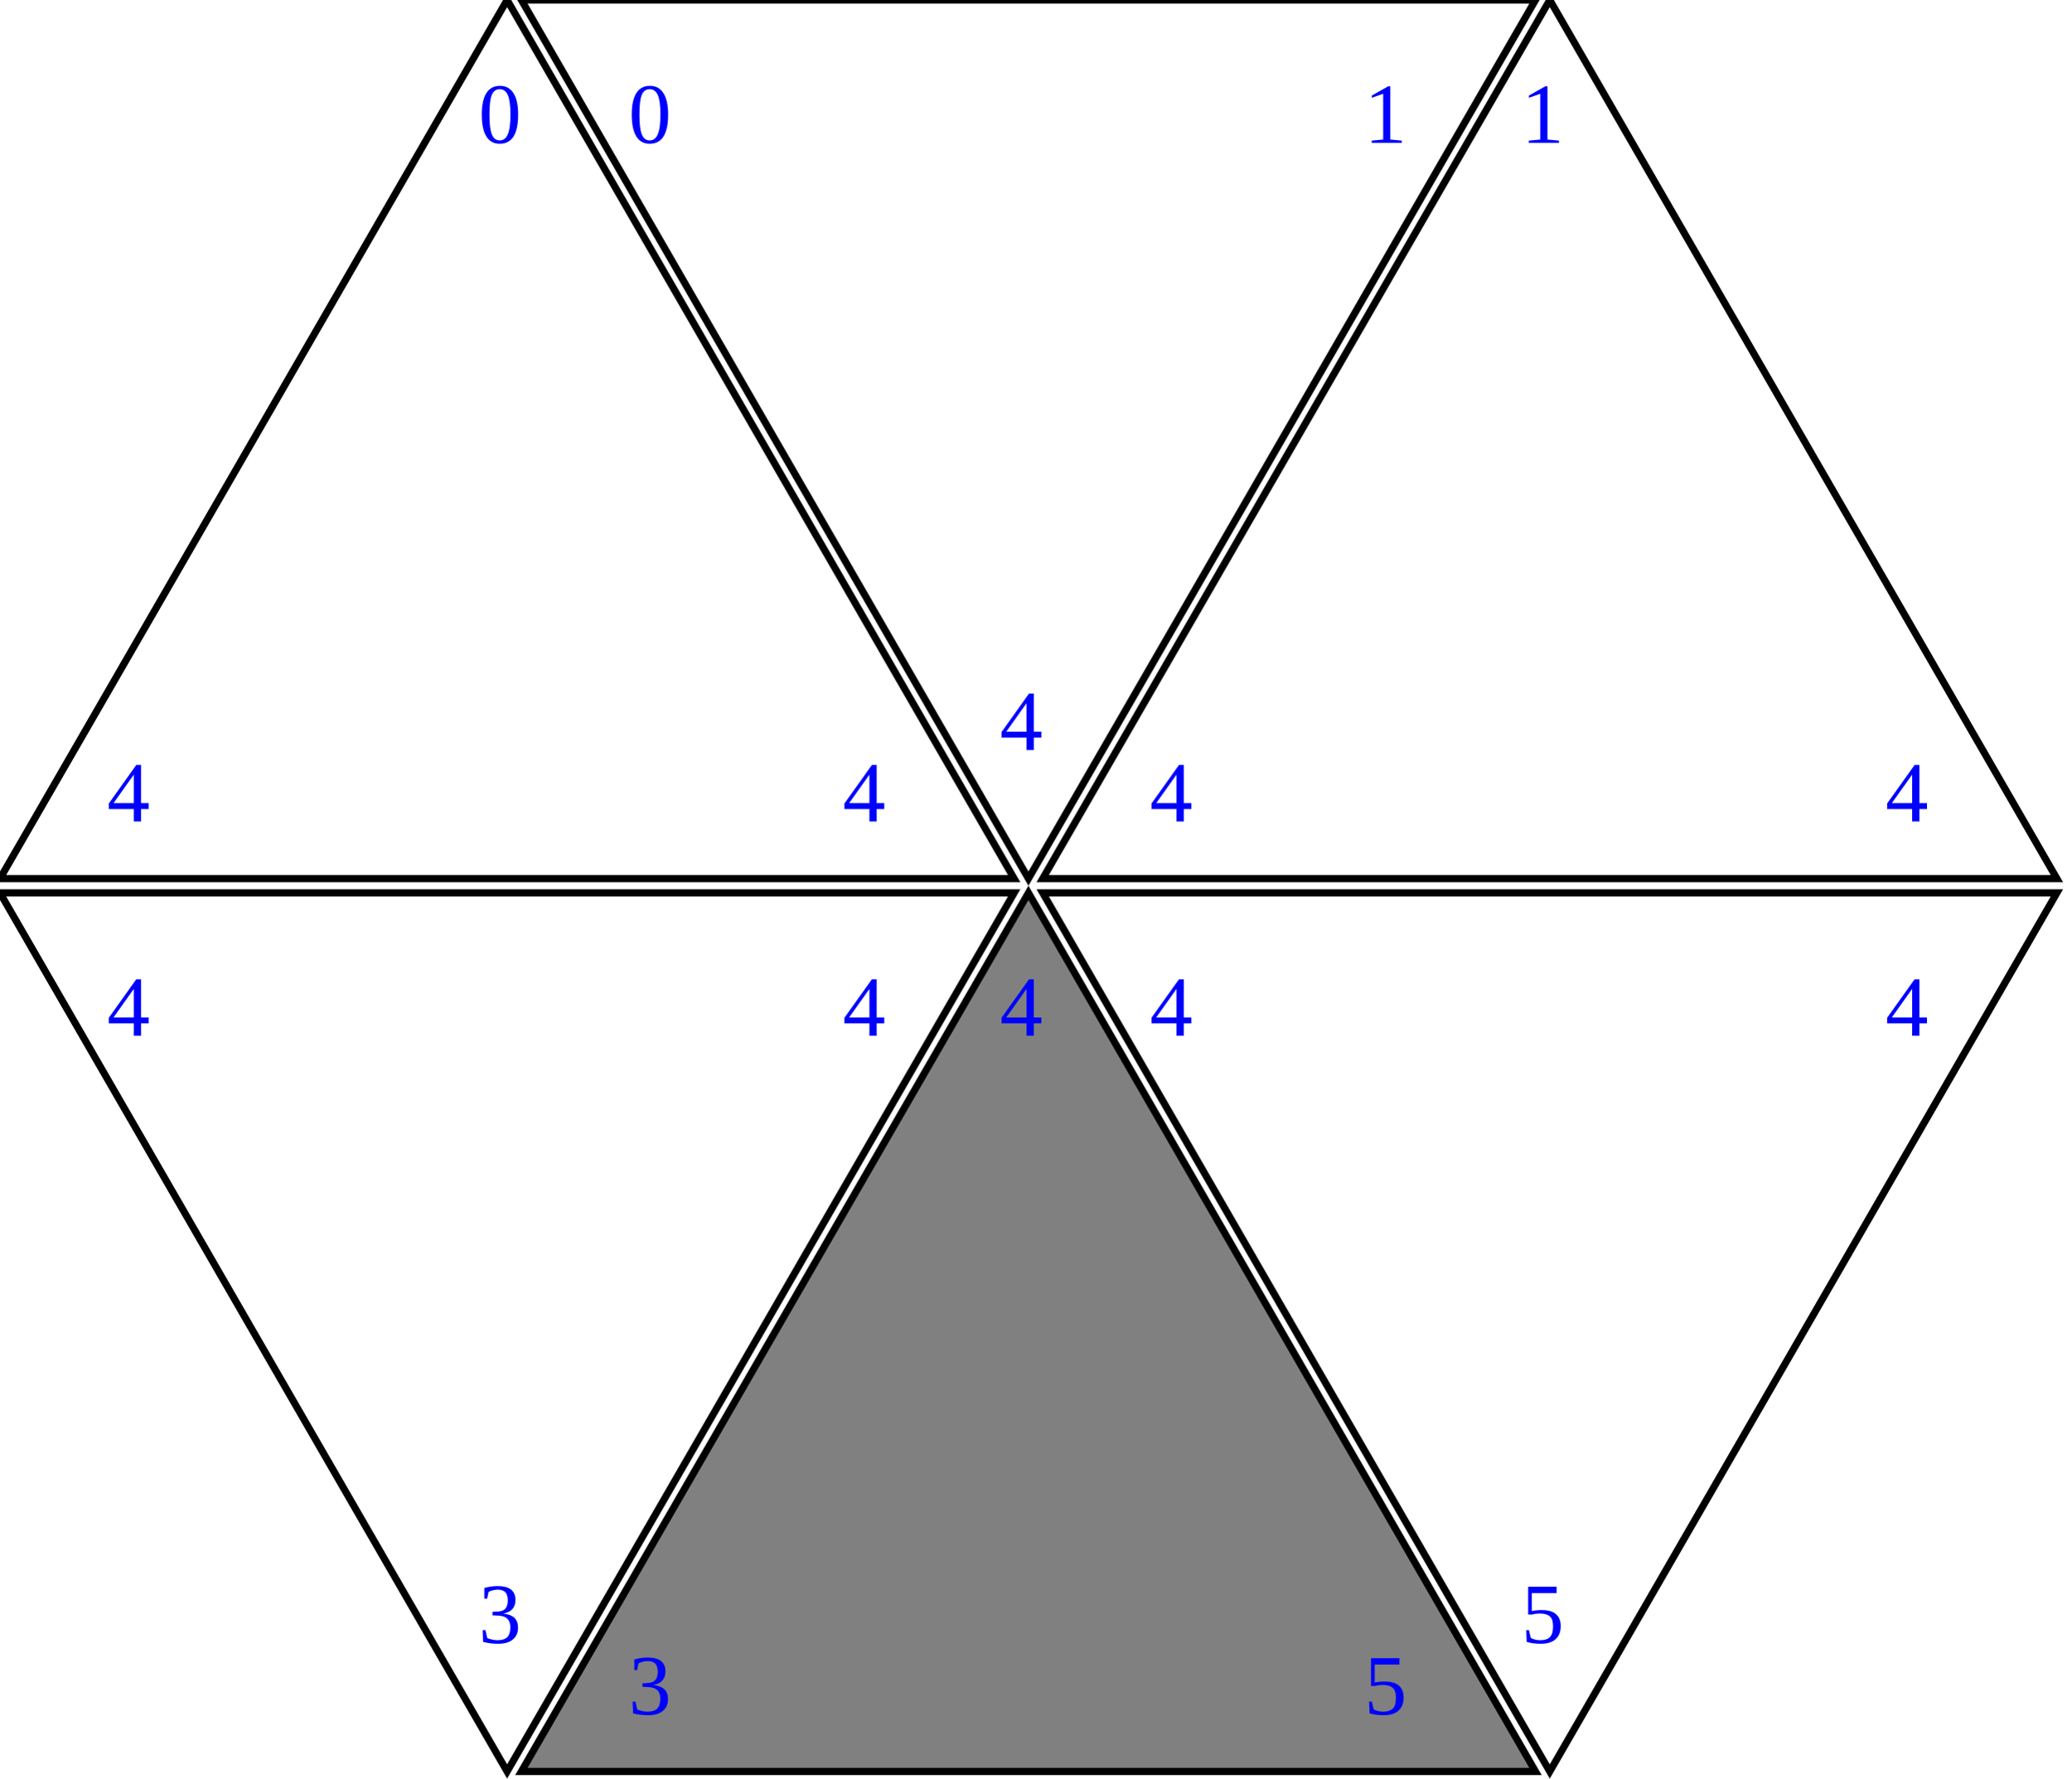
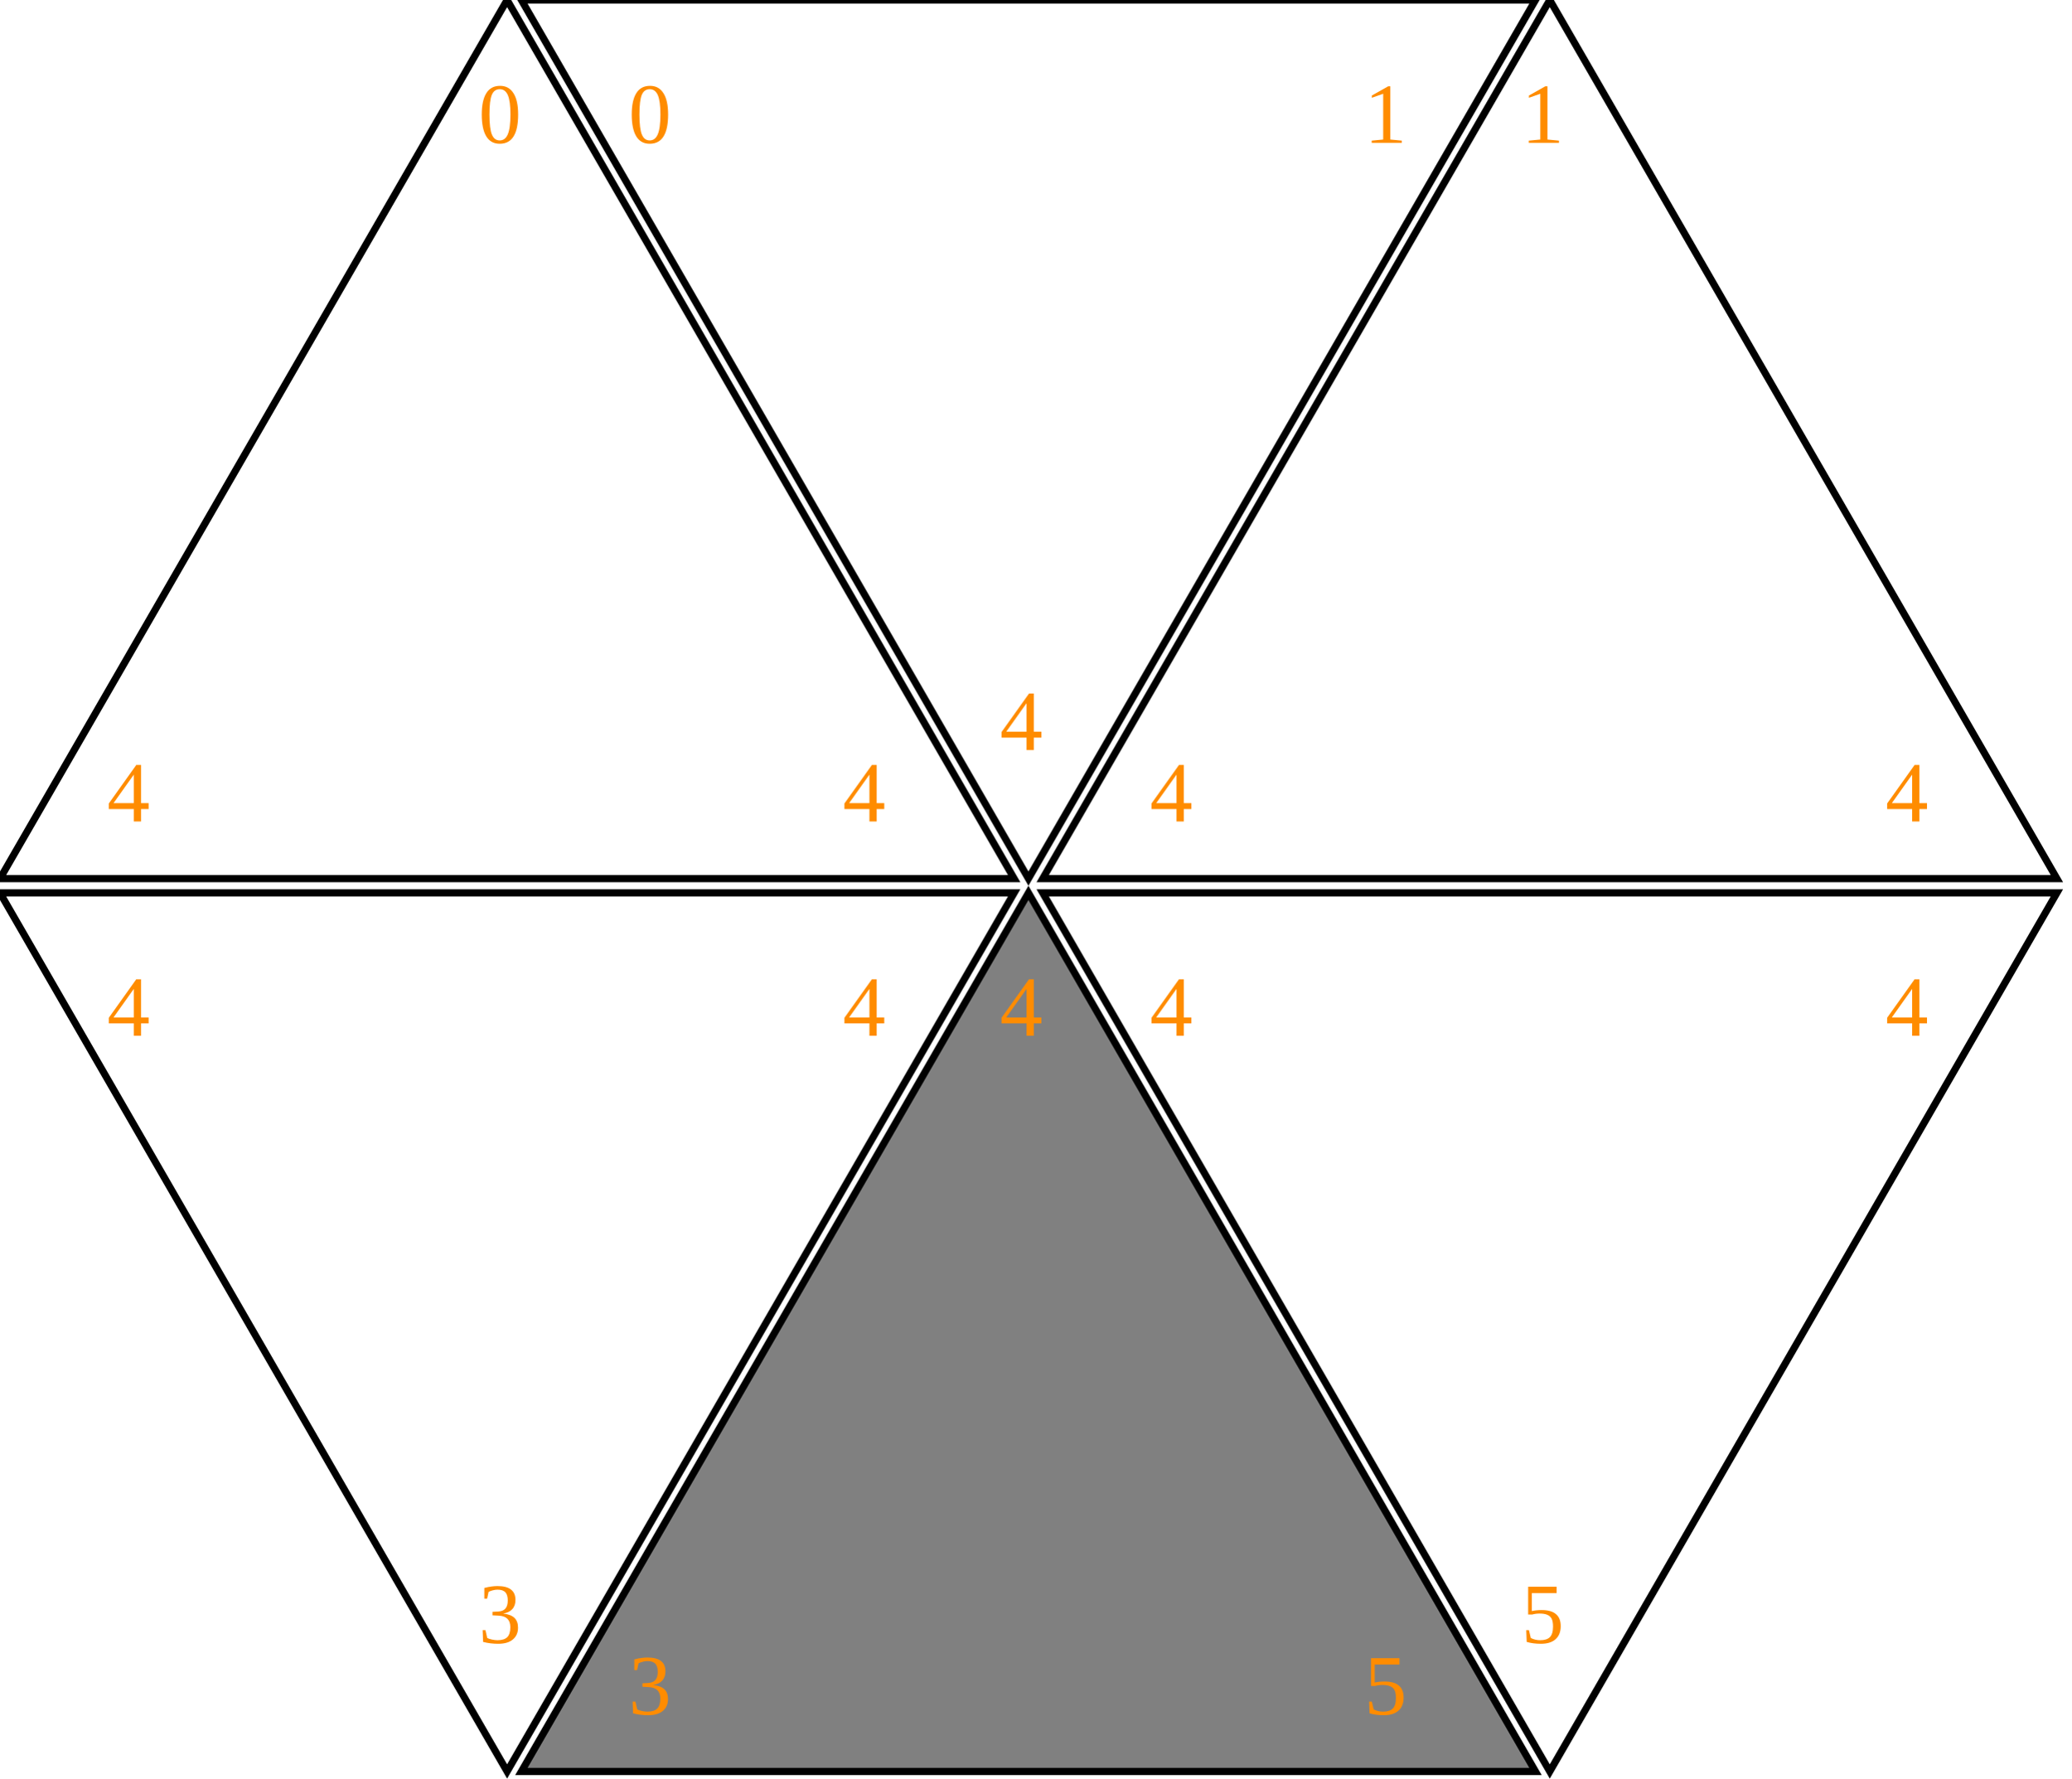
<svg xmlns="http://www.w3.org/2000/svg" version="1.1" width="290" height="249" font-size="12">
  <g>
    <g transform="translate(0, 0)">
      <polygon points="0,123 71,0 142,123" fill="none" stroke="black" stroke-width="1" />
-       <text x="15" y="115" fill="blue">4</text>
-       <text x="67" y="20" fill="blue">0</text>
-       <text x="118" y="115" fill="blue">4</text>
+       <text x="15" y="115" fill="darkorange">4</text>
+       <text x="67" y="20" fill="darkorange">0</text>
+       <text x="118" y="115" fill="darkorange">4</text>
    </g>
    <g transform="translate(73, 0)">
      <polygon points="0,0 71,123 142,0" fill="none" stroke="black" stroke-width="1" />
-       <text x="15" y="20" fill="blue">0</text>
-       <text x="67" y="105" fill="blue">4</text>
-       <text x="118" y="20" fill="blue">1</text>
+       <text x="15" y="20" fill="darkorange">0</text>
+       <text x="67" y="105" fill="darkorange">4</text>
+       <text x="118" y="20" fill="darkorange">1</text>
    </g>
    <g transform="translate(146, 0)">
      <polygon points="0,123 71,0 142,123" fill="none" stroke="black" stroke-width="1" />
-       <text x="15" y="115" fill="blue">4</text>
-       <text x="67" y="20" fill="blue">1</text>
-       <text x="118" y="115" fill="blue">4</text>
+       <text x="15" y="115" fill="darkorange">4</text>
+       <text x="67" y="20" fill="darkorange">1</text>
+       <text x="118" y="115" fill="darkorange">4</text>
    </g>
  </g>
  <g transform="translate(-73, 125)">
    <g transform="translate(73, 0)">
      <polygon points="0,0 71,123 142,0" fill="none" stroke="black" stroke-width="1" />
-       <text x="15" y="20" fill="blue">4</text>
-       <text x="67" y="105" fill="blue">3</text>
-       <text x="118" y="20" fill="blue">4</text>
+       <text x="15" y="20" fill="darkorange">4</text>
+       <text x="67" y="105" fill="darkorange">3</text>
+       <text x="118" y="20" fill="darkorange">4</text>
    </g>
    <g transform="translate(146, 0)">
      <polygon points="0,123 71,0 142,123" fill="gray" stroke="black" stroke-width="1" />
-       <text x="15" y="115" fill="blue">3</text>
-       <text x="67" y="20" fill="blue">4</text>
-       <text x="118" y="115" fill="blue">5</text>
+       <text x="15" y="115" fill="darkorange">3</text>
+       <text x="67" y="20" fill="darkorange">4</text>
+       <text x="118" y="115" fill="darkorange">5</text>
    </g>
    <g transform="translate(219, 0)">
      <polygon points="0,0 71,123 142,0" fill="none" stroke="black" stroke-width="1" />
-       <text x="15" y="20" fill="blue">4</text>
-       <text x="67" y="105" fill="blue">5</text>
-       <text x="118" y="20" fill="blue">4</text>
+       <text x="15" y="20" fill="darkorange">4</text>
+       <text x="67" y="105" fill="darkorange">5</text>
+       <text x="118" y="20" fill="darkorange">4</text>
    </g>
  </g>
</svg>
